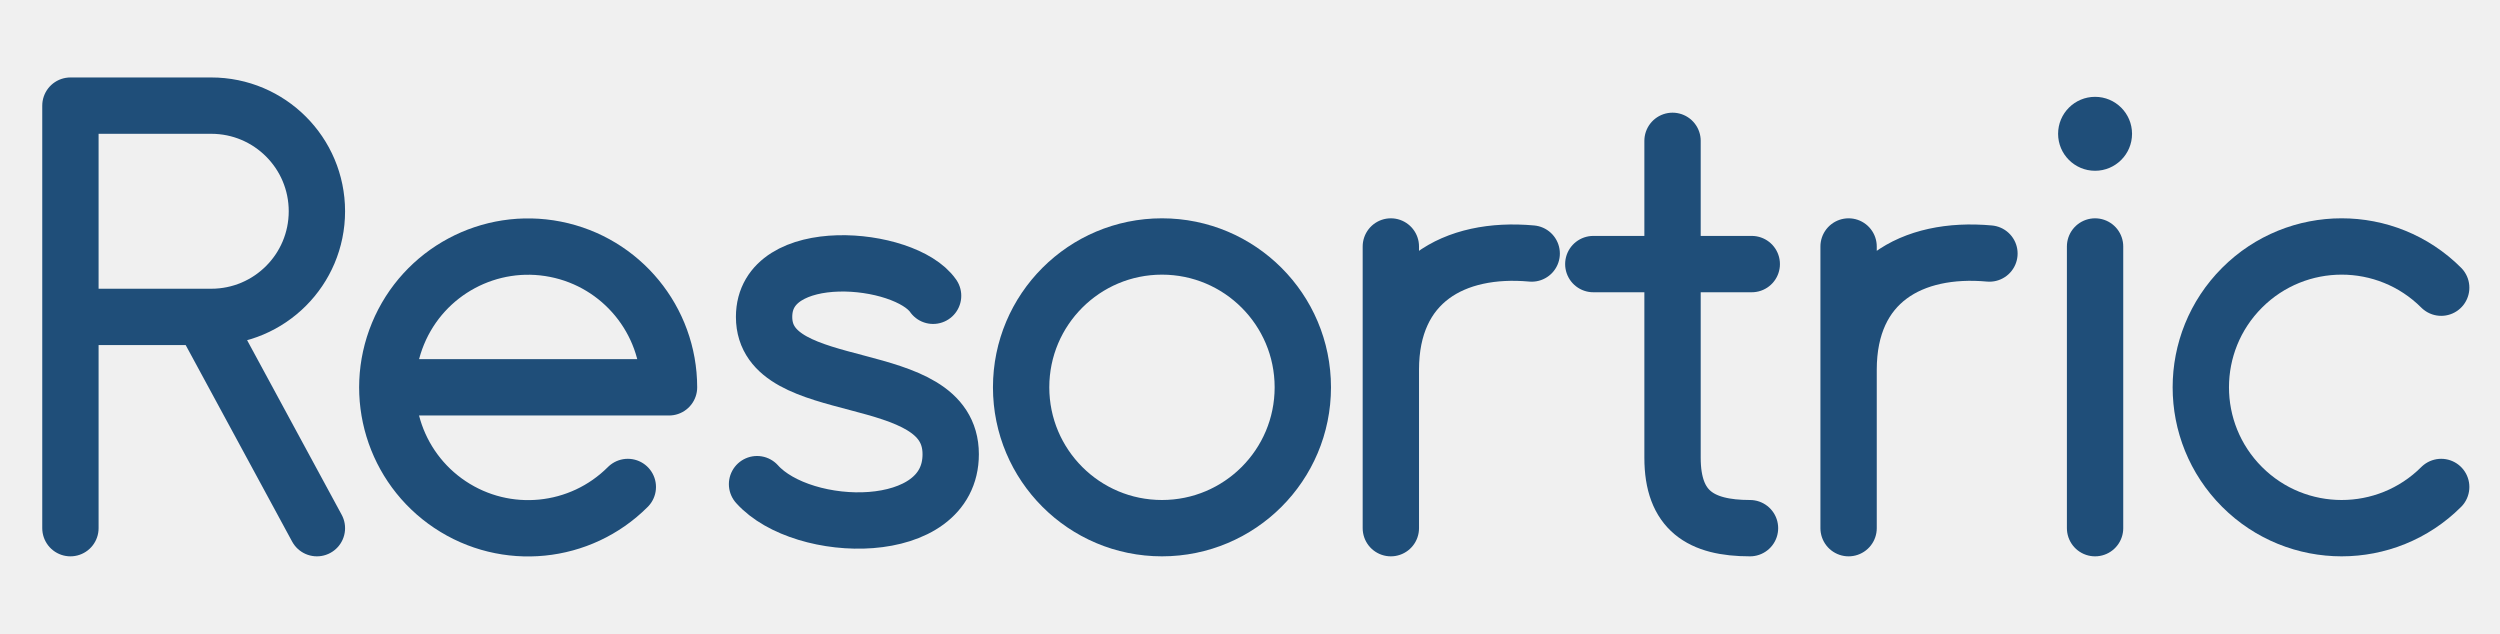
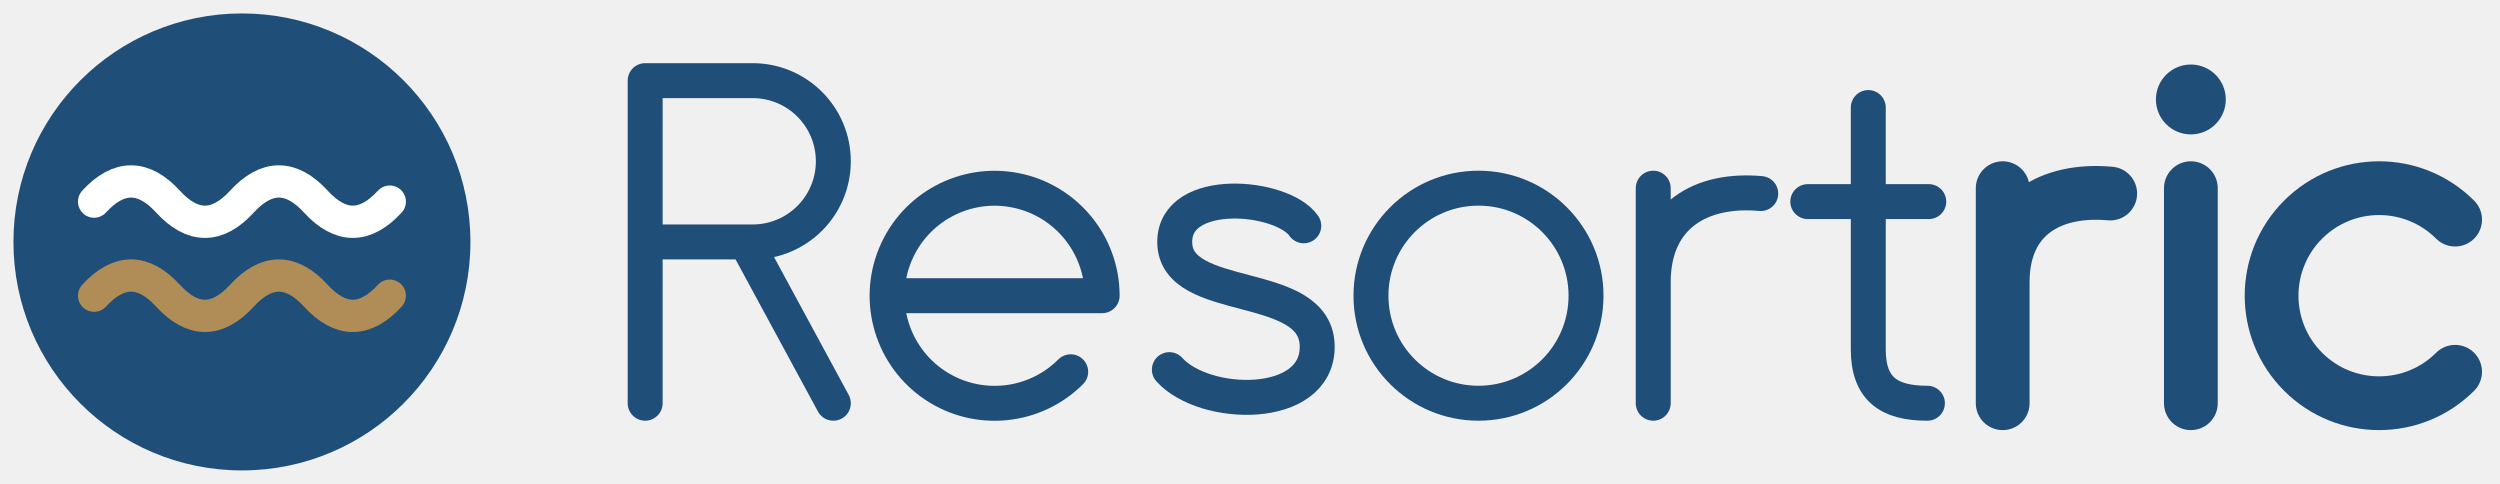
- <svg xmlns="http://www.w3.org/2000/svg" width="142" height="36" viewBox="0 0 142 36" role="img" aria-label="Resortric">
-   <g fill="none" stroke="#1f4e79" stroke-width="3.2" stroke-linecap="round" stroke-linejoin="round">
-     <path d="M4 30V6h8a6 6 0 0 1 0 12H4m7.5 0L18 30" />
-     <path d="M22 22h16a8 8 0 1 0-2.34 5.66" />
-     <path d="M53 16.8c-1.6-2.3-9.6-3-9.6 1.2 0 4.8 10.6 2.6 10.6 7.8 0 4.8-8.4 4.6-11 1.7" />
-     <circle cx="66" cy="22" r="8" />
-     <path d="M79 30V14m0 7c0-5 3.6-7 8-6.6" />
-     <path d="M95 8v18c0 3 1.6 4 4.4 4M90.5 15h9" />
-     <path d="M105 30V14m0 7c0-5 3.6-7 8-6.6" />
-     <path d="M119 30V14" />
-     <path d="M138.66 16.34a8 8 0 1 0 0 11.32" />
+ <svg xmlns="http://www.w3.org/2000/svg" width="186" height="36" viewBox="0 0 186 36" role="img" aria-label="Resortric">
+   <circle cx="18" cy="18" r="17" fill="#1f4e79" />
+   <g fill="none" stroke-width="2.4" stroke-linecap="round">
+     <path stroke="#fff" d="M7 15q2.75-3 5.5 0t5.5 0 5.5 0 5.5 0" />
+     <path stroke="#b08d57" d="M7 22q2.75-3 5.5 0t5.5 0 5.5 0 5.5 0" />
  </g>
-   <circle cx="119" cy="7.6" r="2.1" fill="#1f4e79" />
+   <g transform="translate(44 0)" fill="none" stroke="#1f4e79" stroke-linecap="round" stroke-linejoin="round">
+     <g stroke-width="2.6">
+       <path d="M4 30V6h8a6 6 0 0 1 0 12H4m7.5 0L18 30" />
+       <path d="M22 22h16a8 8 0 1 0-2.34 5.66" />
+       <path d="M53 16.8c-1.6-2.3-9.6-3-9.6 1.2 0 4.8 10.6 2.6 10.6 7.8 0 4.8-8.4 4.6-11 1.7" />
+       <circle cx="66" cy="22" r="8" />
+       <path d="M79 30V14m0 7c0-5 3.6-7 8-6.6" />
+       <path d="M95 8v18c0 3 1.6 4 4.4 4M90.5 15h9" />
+     </g>
+     <g stroke-width="4">
+       <path d="M105 30V14m0 7c0-5 3.6-7 8-6.6" />
+       <path d="M119 30V14" />
+       <path d="M138.66 16.34a8 8 0 1 0 0 11.32" />
+     </g>
+     <circle cx="119" cy="7.4" r="2.6" fill="#1f4e79" stroke="none" />
+   </g>
</svg>
